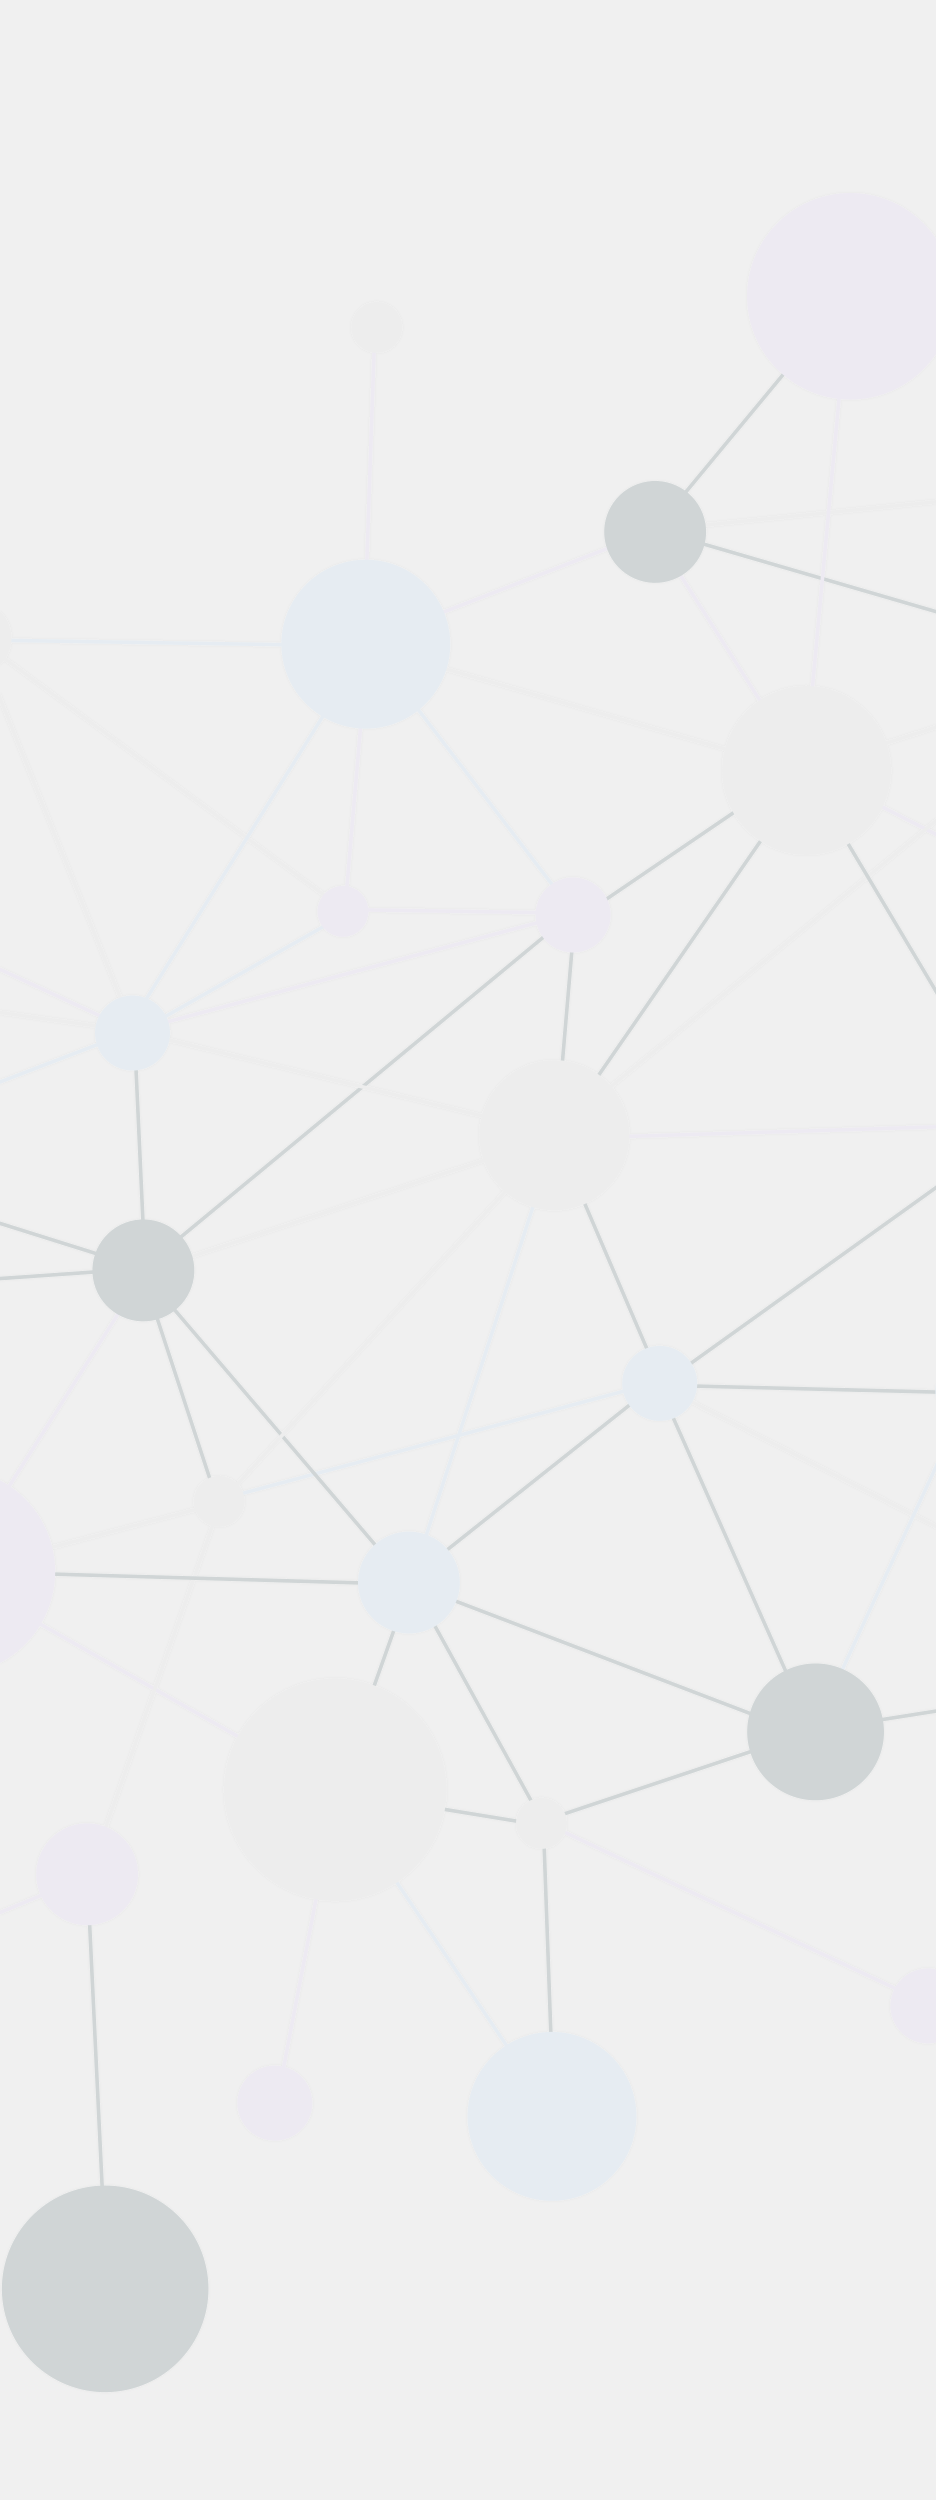
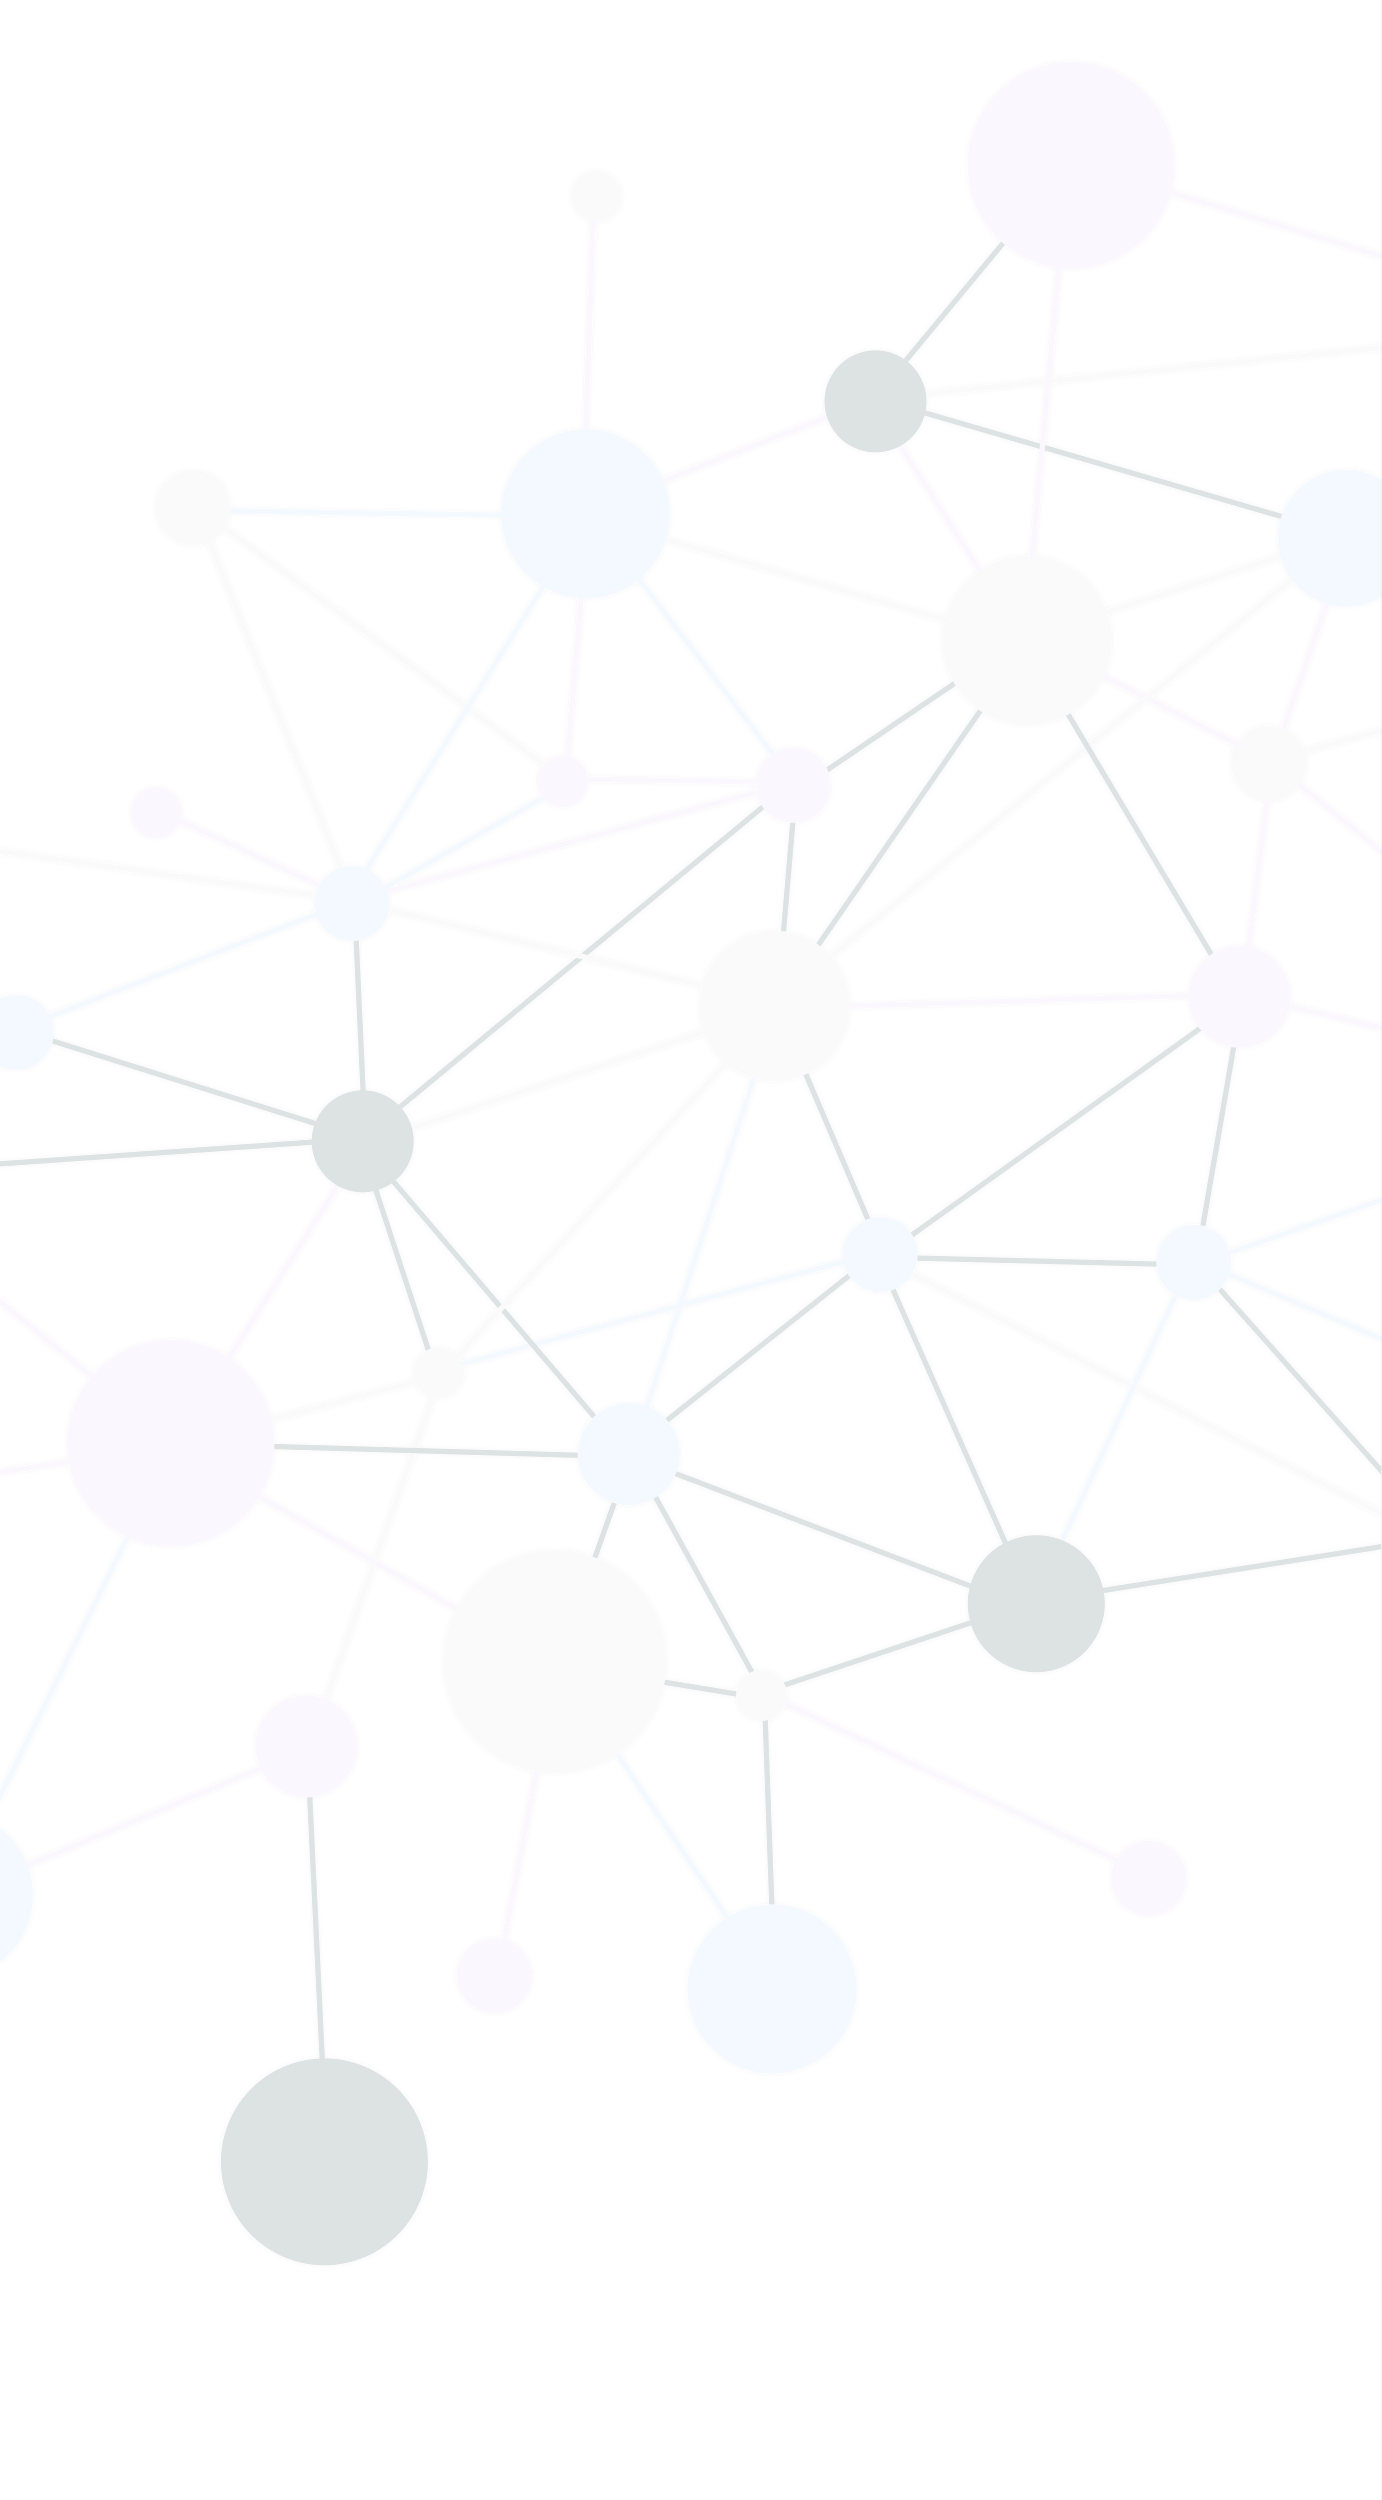
- <svg xmlns="http://www.w3.org/2000/svg" width="1280" height="3419" viewBox="0 0 1280 3419" fill="none">
-   <g opacity="0.15" filter="url(#filter0_d_727_3)">
-     <line x1="1102.37" y1="1056.12" x2="499.59" y2="883.364" stroke="#DEDEDE" stroke-width="5" />
-     <line x1="1100.95" y1="1055.06" x2="893.871" y2="728.79" stroke="#DFC7FF" stroke-width="5" />
-     <line x1="499.375" y1="878.63" x2="895.078" y2="725.12" stroke="#DFC7FF" stroke-width="5" />
-     <line x1="497.781" y1="880.875" x2="512.743" y2="447.627" stroke="#DFC7FF" stroke-width="5" />
-     <line x1="894.057" y1="725.856" x2="1160.98" y2="403.627" stroke="#183E43" stroke-width="5" />
-     <line x1="896.68" y1="725.05" x2="1539.3" y2="911.825" stroke="#183E43" stroke-width="5" />
-     <line x1="895.731" y1="724.963" x2="1896.2" y2="624.026" stroke="#DEDEDE" stroke-width="5" />
-     <line x1="1163.63" y1="402.829" x2="1897.17" y2="624.12" stroke="#DFC7FF" stroke-width="5" />
-     <line x1="1104.2" y1="1051.49" x2="1434.1" y2="1219.5" stroke="#DFC7FF" stroke-width="5" />
-     <line x1="1102.3" y1="1051.34" x2="1537.84" y2="911.844" stroke="#DEDEDE" stroke-width="5" />
-     <line x1="1100.57" y1="1053.49" x2="1160.42" y2="404.992" stroke="#DFC7FF" stroke-width="5" />
-     <line x1="756.531" y1="1550.66" x2="1537.02" y2="912.29" stroke="#DEDEDE" stroke-width="5" />
-     <line x1="500.24" y1="883.461" x2="-35.694" y2="875.121" stroke="#AFD9FF" stroke-width="5" />
-     <line x1="759.936" y1="1557.19" x2="1392.86" y2="1537.64" stroke="#DFC7FF" stroke-width="5" />
-     <line x1="299.074" y1="2050.97" x2="901.574" y2="1889.53" stroke="#AFD9FF" stroke-width="5" />
-     <line x1="757.957" y1="1558.26" x2="1102.9" y2="1059.39" stroke="#183E43" stroke-width="5" />
-     <line x1="194.465" y1="1735.46" x2="782.159" y2="1249.41" stroke="#183E43" stroke-width="5" />
-     <line x1="180.605" y1="1410.36" x2="783.105" y2="1248.92" stroke="#DFC7FF" stroke-width="5" />
-     <line x1="-33.335" y1="871.69" x2="183.572" y2="1411.84" stroke="#DEDEDE" stroke-width="5" />
-     <line x1="-84.563" y1="1286.39" x2="182.306" y2="1410.51" stroke="#DFC7FF" stroke-width="5" />
-     <line x1="-277.717" y1="1586.36" x2="180.356" y2="1410.44" stroke="#AFD9FF" stroke-width="5" />
-     <line x1="-487.502" y1="1316.09" x2="181.6" y2="1410.3" stroke="#DEDEDE" stroke-width="5" />
-     <line x1="-512.634" y1="1784.19" x2="195.885" y2="1734.89" stroke="#183E43" stroke-width="5" />
-     <line x1="198.172" y1="1738.72" x2="-63.209" y2="2152.53" stroke="#DFC7FF" stroke-width="5" />
-     <line x1="300.356" y1="2055.8" x2="-65.162" y2="2151.84" stroke="#DEDEDE" stroke-width="5" />
-     <line x1="296.871" y1="2052.39" x2="193.683" y2="1738.17" stroke="#183E43" stroke-width="5" />
-     <line x1="556.872" y1="2164.12" x2="194.156" y2="1739.01" stroke="#183E43" stroke-width="5" />
-     <line x1="557.694" y1="2162.31" x2="900.667" y2="1889.98" stroke="#183E43" stroke-width="5" />
-     <line x1="561.604" y1="2165.11" x2="460.904" y2="2448.5" stroke="#183E43" stroke-width="5" />
-     <line x1="1116.4" y1="2377.95" x2="557.882" y2="2164.84" stroke="#183E43" stroke-width="5" />
-     <line x1="1115" y1="2376.62" x2="899.461" y2="1891.18" stroke="#183E43" stroke-width="5" />
-     <line x1="1664.61" y1="2284.06" x2="901.084" y2="1894.17" stroke="#DEDEDE" stroke-width="5" />
-     <line x1="1113.12" y1="2367.47" x2="1328.23" y2="1901.49" stroke="#AFD9FF" stroke-width="5" />
-     <line x1="1115" y1="2366.05" x2="1665.36" y2="2279.36" stroke="#183E43" stroke-width="5" />
-     <line x1="740.167" y1="2496.11" x2="458.146" y2="2450.13" stroke="#183E43" stroke-width="5" />
-     <line x1="739.777" y1="2491.27" x2="1114.6" y2="2366.15" stroke="#183E43" stroke-width="5" />
-     <line x1="561.439" y1="2163.07" x2="742.759" y2="2492.44" stroke="#183E43" stroke-width="5" />
-     <line x1="457.078" y1="2447.21" x2="756.949" y2="2892.96" stroke="#AFD9FF" stroke-width="5" />
-     <line x1="461.003" y1="2448.13" x2="378.321" y2="2876.73" stroke="#DFC7FF" stroke-width="5" />
-     <line x1="118.817" y1="2552.53" x2="146.334" y2="3130.14" stroke="#183E43" stroke-width="5" />
-     <line x1="120.129" y1="2565.59" x2="-368.636" y2="2768.73" stroke="#DFC7FF" stroke-width="5" />
-     <line x1="457.312" y1="2449.83" x2="-67.033" y2="2151.59" stroke="#DFC7FF" stroke-width="5" />
-     <line x1="302.078" y1="2054.21" x2="121.526" y2="2564.12" stroke="#DEDEDE" stroke-width="5" />
-     <line x1="559.177" y1="2166.77" x2="-55.237" y2="2149.07" stroke="#183E43" stroke-width="5" />
-     <line x1="741.637" y1="2491.39" x2="1270.06" y2="2741.05" stroke="#DFC7FF" stroke-width="5" />
-     <line x1="743.067" y1="2493.56" x2="757.373" y2="2894.27" stroke="#183E43" stroke-width="5" />
-     <line x1="759.958" y1="1554.28" x2="301.565" y2="2055.07" stroke="#DEDEDE" stroke-width="5" />
-     <line x1="-276.071" y1="1586.31" x2="196.808" y2="1735" stroke="#183E43" stroke-width="5" />
-     <line x1="183.75" y1="1412.66" x2="198.556" y2="1737.27" stroke="#183E43" stroke-width="5" />
-     <line x1="181.841" y1="1410.35" x2="758.703" y2="1550.17" stroke="#DEDEDE" stroke-width="5" />
-     <line x1="786.243" y1="1251.55" x2="760.605" y2="1552.81" stroke="#183E43" stroke-width="5" />
-     <line x1="1099.85" y1="1045.63" x2="786.582" y2="1258.72" stroke="#183E43" stroke-width="5" />
-     <line x1="-34.167" y1="870.612" x2="470.534" y2="1244.39" stroke="#DEDEDE" stroke-width="5" />
-     <line x1="469.085" y1="1243.9" x2="783.791" y2="1248.84" stroke="#DFC7FF" stroke-width="5" />
-     <line x1="479.142" y1="1246.19" x2="182.488" y2="1414.95" stroke="#AFD9FF" stroke-width="5" />
-     <line x1="502.399" y1="882.286" x2="167.424" y2="1418.37" stroke="#AFD9FF" stroke-width="5" />
-     <line x1="502.77" y1="881.174" x2="471.537" y2="1246.61" stroke="#DFC7FF" stroke-width="5" />
-     <line x1="502.265" y1="879.442" x2="785.737" y2="1249.82" stroke="#AFD9FF" stroke-width="5" />
-     <line x1="758.895" y1="1554.97" x2="196.839" y2="1739.76" stroke="#DEDEDE" stroke-width="5" />
-     <line x1="760.491" y1="1553.37" x2="561.626" y2="2165.05" stroke="#AFD9FF" stroke-width="5" />
-     <line x1="762.311" y1="1558.7" x2="904.519" y2="1890.96" stroke="#183E43" stroke-width="5" />
-     <line x1="1394.39" y1="1542.17" x2="903.678" y2="1893.97" stroke="#183E43" stroke-width="5" />
-     <line x1="1330.44" y1="1905.04" x2="902.16" y2="1894.44" stroke="#183E43" stroke-width="5" />
-     <line x1="1390.79" y1="1541.42" x2="1100.91" y2="1055" stroke="#183E43" stroke-width="5" />
-     <circle cx="758.114" cy="1552.6" r="102.736" transform="rotate(-15 758.114 1552.6)" fill="#DEDEDE" />
-     <circle cx="-65.797" cy="2149.42" r="141.262" transform="rotate(-15 -65.7974 2149.42)" fill="#DFC7FF" />
-     <circle cx="1162.91" cy="405.222" r="141.262" transform="rotate(-15 1162.91 405.222)" fill="#DFC7FF" />
-     <circle cx="143.837" cy="3130.26" r="141.262" transform="rotate(-15 143.837 3130.26)" fill="#183E43" />
-     <circle cx="500.279" cy="880.961" r="115.578" transform="rotate(-15 500.279 880.961)" fill="#AFD9FF" />
-     <circle cx="754.875" cy="2894.36" r="115.578" transform="rotate(-15 754.875 2894.36)" fill="#AFD9FF" />
-     <circle cx="1103.06" cy="1053.72" r="115.578" transform="rotate(-15 1103.06 1053.72)" fill="#DEDEDE" />
-     <circle cx="196.058" cy="1737.39" r="69.714" transform="rotate(-15 196.058 1737.39)" fill="#183E43" />
-     <circle cx="895.982" cy="727.451" r="69.714" transform="rotate(-15 895.982 727.451)" fill="#183E43" />
-     <circle cx="559.248" cy="2164.27" r="69.714" transform="rotate(-15 559.248 2164.27)" fill="#AFD9FF" />
-     <circle cx="458.548" cy="2447.66" r="152.269" transform="rotate(-15 458.548 2447.66)" fill="#DEDEDE" />
-     <circle cx="740.569" cy="2493.65" r="34.857" transform="rotate(-15 740.569 2493.65)" fill="#DEDEDE" />
-     <circle cx="299.721" cy="2053.38" r="34.857" transform="rotate(-15 299.721 2053.38)" fill="#DEDEDE" />
-     <circle cx="469.046" cy="1246.4" r="34.857" transform="rotate(-15 469.046 1246.4)" fill="#DFC7FF" />
-     <circle cx="515.242" cy="447.713" r="34.857" transform="rotate(-15 515.242 447.713)" fill="#DEDEDE" />
-     <circle cx="119.169" cy="2563.29" r="69.714" transform="rotate(-15 119.169 2563.29)" fill="#DFC7FF" />
-     <circle cx="181.252" cy="1412.78" r="51.368" transform="rotate(-15 181.252 1412.78)" fill="#AFD9FF" />
-     <circle cx="-35.655" cy="872.621" r="51.368" transform="rotate(-15 -35.6548 872.621)" fill="#DEDEDE" />
-     <circle cx="375.866" cy="2876.26" r="51.368" transform="rotate(-15 375.866 2876.26)" fill="#DFC7FF" />
-     <circle cx="1330.5" cy="1902.54" r="51.368" transform="rotate(-15 1330.5 1902.54)" fill="#AFD9FF" />
-     <circle cx="902.221" cy="1891.94" r="51.368" transform="rotate(-15 902.221 1891.94)" fill="#AFD9FF" />
-     <circle cx="783.751" cy="1251.34" r="51.368" transform="rotate(-15 783.751 1251.34)" fill="#DFC7FF" />
-     <circle cx="1268.99" cy="2743.31" r="51.368" transform="rotate(-15 1268.99 2743.31)" fill="#DFC7FF" />
-     <circle cx="1115.39" cy="2368.52" r="93.563" transform="rotate(-15 1115.39 2368.52)" fill="#183E43" />
+ <svg xmlns="http://www.w3.org/2000/svg" width="1280" height="2317" viewBox="0 0 1280 2317" fill="none">
+   <g clip-path="url(#clip0_783_263)">
+     <rect width="1280" height="2317" fill="white" />
+     <g opacity="0.15" filter="url(#filter0_d_783_263)">
+       <line x1="951.349" y1="595.93" x2="542.033" y2="478.619" stroke="#DEDEDE" stroke-width="5" />
+       <line x1="949.927" y1="594.867" x2="809.312" y2="373.315" stroke="#DFC7FF" stroke-width="5" />
+       <line x1="541.817" y1="473.884" x2="810.517" y2="369.643" stroke="#DFC7FF" stroke-width="5" />
+       <line x1="540.223" y1="476.128" x2="550.383" y2="181.933" stroke="#DFC7FF" stroke-width="5" />
+       <line x1="809.497" y1="370.381" x2="990.752" y2="151.573" stroke="#183E43" stroke-width="5" />
+       <line x1="812.12" y1="369.575" x2="1248.49" y2="496.403" stroke="#183E43" stroke-width="5" />
+       <line x1="811.171" y1="369.488" x2="1490.53" y2="300.947" stroke="#DEDEDE" stroke-width="5" />
+       <line x1="1249.7" y1="502.336" x2="1719.05" y2="559.712" stroke="#AFD9FF" stroke-width="5" />
+       <line x1="1492.35" y1="305.381" x2="1249.36" y2="500.751" stroke="#AFD9FF" stroke-width="5" />
+       <line x1="1577.75" y1="726.764" x2="1246.38" y2="500.867" stroke="#183E43" stroke-width="5" />
+       <line x1="1175.41" y1="705.194" x2="1718.1" y2="559.78" stroke="#DEDEDE" stroke-width="5" />
+       <line x1="993.397" y1="150.774" x2="1491.5" y2="301.04" stroke="#DFC7FF" stroke-width="5" />
+       <line x1="1250.16" y1="499.616" x2="1178.43" y2="708.422" stroke="#DFC7FF" stroke-width="5" />
+       <line x1="1178.54" y1="707.92" x2="1151.35" y2="924.136" stroke="#DFC7FF" stroke-width="5" />
+       <line x1="953.173" y1="591.299" x2="1177.2" y2="705.382" stroke="#DFC7FF" stroke-width="5" />
+       <line x1="951.276" y1="591.146" x2="1247.03" y2="496.422" stroke="#DEDEDE" stroke-width="5" />
+       <line x1="949.549" y1="593.297" x2="990.188" y2="152.937" stroke="#DFC7FF" stroke-width="5" />
+       <line x1="716.22" y1="930.35" x2="1246.21" y2="496.867" stroke="#DEDEDE" stroke-width="5" />
+       <line x1="542.683" y1="478.714" x2="178.76" y2="473.051" stroke="#AFD9FF" stroke-width="5" />
+       <line x1="719.015" y1="934.599" x2="1148.8" y2="921.326" stroke="#DFC7FF" stroke-width="5" />
+       <line x1="405.885" y1="1269.93" x2="815.009" y2="1160.3" stroke="#AFD9FF" stroke-width="5" />
+       <line x1="717.035" y1="935.676" x2="951.27" y2="596.917" stroke="#183E43" stroke-width="5" />
+       <line x1="334.549" y1="1055.84" x2="733.62" y2="725.793" stroke="#183E43" stroke-width="5" />
+       <line x1="325.438" y1="834.927" x2="734.563" y2="725.303" stroke="#DFC7FF" stroke-width="5" />
+       <line x1="181.12" y1="469.621" x2="328.409" y2="836.411" stroke="#DEDEDE" stroke-width="5" />
+       <line x1="145.927" y1="750.794" x2="327.144" y2="835.076" stroke="#DFC7FF" stroke-width="5" />
+       <line x1="14.135" y1="954.467" x2="325.187" y2="835.01" stroke="#AFD9FF" stroke-width="5" />
+       <line x1="-127.911" y1="770.892" x2="326.439" y2="834.866" stroke="#DEDEDE" stroke-width="5" />
+       <line x1="-146.582" y1="1089.33" x2="13.429" y2="954.886" stroke="#AFD9FF" stroke-width="5" />
+       <line x1="-145.147" y1="1088.75" x2="335.969" y2="1055.27" stroke="#183E43" stroke-width="5" />
+       <line x1="-143.394" y1="1089.31" x2="160.233" y2="1336.82" stroke="#DFC7FF" stroke-width="5" />
+       <line x1="153.888" y1="1341.32" x2="-249.116" y2="1401.58" stroke="#DFC7FF" stroke-width="5" />
+       <line x1="338.256" y1="1059.1" x2="160.767" y2="1340.1" stroke="#DFC7FF" stroke-width="5" />
+       <line x1="407.168" y1="1274.76" x2="158.964" y2="1339.97" stroke="#DEDEDE" stroke-width="5" />
+       <line x1="403.836" y1="1271.92" x2="333.766" y2="1058.55" stroke="#183E43" stroke-width="5" />
+       <line x1="580.541" y1="1348.06" x2="334.24" y2="1059.39" stroke="#183E43" stroke-width="5" />
+       <line x1="581.207" y1="1345.68" x2="814.101" y2="1160.76" stroke="#183E43" stroke-width="5" />
+       <line x1="585.117" y1="1348.48" x2="516.737" y2="1540.91" stroke="#183E43" stroke-width="5" />
+       <line x1="960.806" y1="1493.48" x2="581.55" y2="1348.77" stroke="#183E43" stroke-width="5" />
+       <line x1="959.412" y1="1492.16" x2="813.05" y2="1162.53" stroke="#183E43" stroke-width="5" />
+       <line x1="1332.99" y1="1429.7" x2="814.523" y2="1164.94" stroke="#DEDEDE" stroke-width="5" />
+       <line x1="958.139" y1="1485.29" x2="1104.21" y2="1168.86" stroke="#AFD9FF" stroke-width="5" />
+       <line x1="960.02" y1="1483.87" x2="1333.74" y2="1425" stroke="#183E43" stroke-width="5" />
+       <line x1="1107.45" y1="1167.61" x2="1603.54" y2="1377.74" stroke="#AFD9FF" stroke-width="5" />
+       <line x1="1107.14" y1="1168.57" x2="1335.99" y2="1425.81" stroke="#183E43" stroke-width="5" />
+       <line x1="705.489" y1="1573.77" x2="513.984" y2="1542.54" stroke="#183E43" stroke-width="5" />
+       <line x1="705.1" y1="1568.93" x2="959.619" y2="1483.97" stroke="#183E43" stroke-width="5" />
+       <line x1="584.952" y1="1346.44" x2="708.076" y2="1570.1" stroke="#183E43" stroke-width="5" />
+       <line x1="514.054" y1="1539.32" x2="717.68" y2="1842.01" stroke="#AFD9FF" stroke-width="5" />
+       <line x1="516.84" y1="1540.55" x2="460.695" y2="1831.59" stroke="#DFC7FF" stroke-width="5" />
+       <line x1="284.493" y1="1611.25" x2="303.179" y2="2003.47" stroke="#183E43" stroke-width="5" />
+       <line x1="284.889" y1="1620.9" x2="-47.004" y2="1758.84" stroke="#DFC7FF" stroke-width="5" />
+       <line x1="160.572" y1="1338.66" x2="-45.721" y2="1757.63" stroke="#AFD9FF" stroke-width="5" />
+       <line x1="513.149" y1="1542.25" x2="157.095" y2="1339.73" stroke="#DFC7FF" stroke-width="5" />
+       <line x1="408.889" y1="1273.17" x2="286.286" y2="1619.42" stroke="#DEDEDE" stroke-width="5" />
+       <line x1="582.69" y1="1350.14" x2="165.476" y2="1338.12" stroke="#183E43" stroke-width="5" />
+       <line x1="706.96" y1="1569.04" x2="1065.78" y2="1738.57" stroke="#DFC7FF" stroke-width="5" />
+       <line x1="708.39" y1="1571.21" x2="718.105" y2="1843.32" stroke="#183E43" stroke-width="5" />
+       <line x1="719.647" y1="933.973" x2="408.378" y2="1274.03" stroke="#DEDEDE" stroke-width="5" />
+       <line x1="15.781" y1="954.416" x2="336.887" y2="1055.38" stroke="#183E43" stroke-width="5" />
+       <line x1="328.582" y1="837.228" x2="338.636" y2="1057.65" stroke="#183E43" stroke-width="5" />
+       <line x1="326.674" y1="834.913" x2="718.389" y2="929.856" stroke="#DEDEDE" stroke-width="5" />
+       <line x1="737.702" y1="727.93" x2="720.293" y2="932.498" stroke="#183E43" stroke-width="5" />
+       <line x1="950.305" y1="588.698" x2="737.585" y2="733.396" stroke="#183E43" stroke-width="5" />
+       <line x1="180.288" y1="468.544" x2="523.002" y2="722.353" stroke="#DEDEDE" stroke-width="5" />
+       <line x1="521.553" y1="721.863" x2="735.252" y2="725.218" stroke="#DFC7FF" stroke-width="5" />
+       <line x1="528.765" y1="724.923" x2="327.324" y2="839.514" stroke="#AFD9FF" stroke-width="5" />
+       <line x1="544.842" y1="477.539" x2="317.378" y2="841.568" stroke="#AFD9FF" stroke-width="5" />
+       <line x1="545.213" y1="476.427" x2="524.004" y2="724.574" stroke="#DFC7FF" stroke-width="5" />
+       <line x1="544.707" y1="474.695" x2="737.197" y2="726.197" stroke="#AFD9FF" stroke-width="5" />
+       <line x1="718.584" y1="934.66" x2="336.922" y2="1060.14" stroke="#DEDEDE" stroke-width="5" />
+       <line x1="720.18" y1="933.058" x2="585.141" y2="1348.41" stroke="#AFD9FF" stroke-width="5" />
+       <line x1="721.39" y1="936.114" x2="817.956" y2="1161.73" stroke="#183E43" stroke-width="5" />
+       <line x1="1150.33" y1="925.856" x2="817.116" y2="1164.75" stroke="#183E43" stroke-width="5" />
+       <line x1="1106.42" y1="1172.41" x2="815.595" y2="1165.21" stroke="#183E43" stroke-width="5" />
+       <line x1="1151.34" y1="924.249" x2="1108.94" y2="1170.33" stroke="#183E43" stroke-width="5" />
+       <line x1="1552.94" y1="1016.45" x2="1147.02" y2="921.444" stroke="#DFC7FF" stroke-width="5" />
+       <line x1="1554.33" y1="1016.38" x2="1106.13" y2="1172.68" stroke="#AFD9FF" stroke-width="5" />
+       <line x1="1177.63" y1="705.667" x2="1555.08" y2="1012.08" stroke="#DFC7FF" stroke-width="5" />
+       <line x1="1146.73" y1="925.104" x2="949.89" y2="594.806" stroke="#183E43" stroke-width="5" />
+       <circle cx="717.802" cy="932.287" r="69.762" transform="rotate(-15 717.802 932.287)" fill="#DEDEDE" />
+       <circle cx="158.324" cy="1337.56" r="95.923" transform="rotate(-15 158.324 1337.56)" fill="#DFC7FF" />
+       <circle cx="992.672" cy="153.167" r="95.923" transform="rotate(-15 992.672 153.167)" fill="#DFC7FF" />
+       <circle cx="300.682" cy="2003.59" r="95.923" transform="rotate(-15 300.682 2003.59)" fill="#183E43" />
+       <circle cx="542.722" cy="476.216" r="78.483" transform="rotate(-15 542.722 476.216)" fill="#AFD9FF" />
+       <circle cx="715.604" cy="1843.4" r="78.483" transform="rotate(-15 715.604 1843.4)" fill="#AFD9FF" />
+       <circle cx="952.037" cy="593.523" r="78.483" transform="rotate(-15 952.037 593.523)" fill="#DEDEDE" />
+       <circle cx="-47.966" cy="1756.53" r="78.483" transform="rotate(-15 -47.9658 1756.53)" fill="#AFD9FF" />
+       <circle cx="336.141" cy="1057.77" r="47.339" transform="rotate(-15 336.141 1057.77)" fill="#183E43" />
+       <circle cx="811.42" cy="371.977" r="47.339" transform="rotate(-15 811.42 371.977)" fill="#183E43" />
+       <circle cx="582.765" cy="1347.64" r="47.339" transform="rotate(-15 582.765 1347.64)" fill="#AFD9FF" />
+       <circle cx="514.387" cy="1540.08" r="103.398" transform="rotate(-15 514.387 1540.08)" fill="#DEDEDE" />
+       <circle cx="705.889" cy="1571.3" r="23.669" transform="rotate(-15 705.889 1571.3)" fill="#DEDEDE" />
+       <circle cx="406.532" cy="1272.34" r="23.669" transform="rotate(-15 406.532 1272.34)" fill="#DEDEDE" />
+       <circle cx="521.515" cy="724.36" r="23.669" transform="rotate(-15 521.515 724.36)" fill="#DFC7FF" />
+       <circle cx="552.88" cy="182.018" r="23.669" transform="rotate(-15 552.88 182.018)" fill="#DEDEDE" />
+       <circle cx="144.868" cy="753.06" r="23.669" transform="rotate(-15 144.868 753.06)" fill="#DFC7FF" />
+       <circle cx="283.931" cy="1618.59" r="47.339" transform="rotate(-15 283.931 1618.59)" fill="#DFC7FF" />
+       <circle cx="1148.87" cy="923.826" r="47.339" transform="rotate(-15 1148.87 923.826)" fill="#DFC7FF" />
+       <circle cx="326.087" cy="837.342" r="34.881" transform="rotate(-15 326.087 837.342)" fill="#AFD9FF" />
+       <circle cx="178.797" cy="470.553" r="34.881" transform="rotate(-15 178.797 470.553)" fill="#DEDEDE" />
+       <circle cx="15.031" cy="956.8" r="34.881" transform="rotate(-15 15.031 956.8)" fill="#AFD9FF" />
+       <circle cx="458.238" cy="1831.11" r="34.881" transform="rotate(-15 458.238 1831.11)" fill="#DFC7FF" />
+       <circle cx="1106.48" cy="1169.91" r="34.881" transform="rotate(-15 1106.48 1169.91)" fill="#AFD9FF" />
+       <circle cx="815.658" cy="1162.71" r="34.881" transform="rotate(-15 815.658 1162.71)" fill="#AFD9FF" />
+       <circle cx="1176.06" cy="707.608" r="34.881" transform="rotate(-15 1176.06 707.608)" fill="#DEDEDE" />
+       <circle cx="735.211" cy="727.719" r="34.881" transform="rotate(-15 735.211 727.719)" fill="#DFC7FF" />
+       <circle cx="1064.71" cy="1740.83" r="34.881" transform="rotate(-15 1064.71 1740.83)" fill="#DFC7FF" />
+       <circle cx="1247.79" cy="498.804" r="63.533" transform="rotate(-15 1247.79 498.804)" fill="#AFD9FF" />
+       <circle cx="960.409" cy="1486.34" r="63.533" transform="rotate(-15 960.409 1486.34)" fill="#183E43" />
+     </g>
  </g>
  <defs>
-     <filter id="filter0_d_727_3" x="-705.239" y="259.925" width="3261.4" height="3015.63" filterUnits="userSpaceOnUse" color-interpolation-filters="sRGB">
+     <filter id="filter0_d_783_263" x="-277.161" y="53.22" width="2217.2" height="2050.32" filterUnits="userSpaceOnUse" color-interpolation-filters="sRGB">
      <feFlood flood-opacity="0" result="BackgroundImageFix" />
      <feColorMatrix in="SourceAlpha" type="matrix" values="0 0 0 0 0 0 0 0 0 0 0 0 0 0 0 0 0 0 127 0" result="hardAlpha" />
      <feOffset />
      <feGaussianBlur stdDeviation="2" />
      <feComposite in2="hardAlpha" operator="out" />
      <feColorMatrix type="matrix" values="0 0 0 0 0 0 0 0 0 0 0 0 0 0 0 0 0 0 0.25 0" />
-       <feBlend mode="normal" in2="BackgroundImageFix" result="effect1_dropShadow_727_3" />
-       <feBlend mode="normal" in="SourceGraphic" in2="effect1_dropShadow_727_3" result="shape" />
+       <feBlend mode="normal" in2="BackgroundImageFix" result="effect1_dropShadow_783_263" />
+       <feBlend mode="normal" in="SourceGraphic" in2="effect1_dropShadow_783_263" result="shape" />
    </filter>
+     <clipPath id="clip0_783_263">
+       <rect width="1280" height="2317" fill="white" />
+     </clipPath>
  </defs>
</svg>
